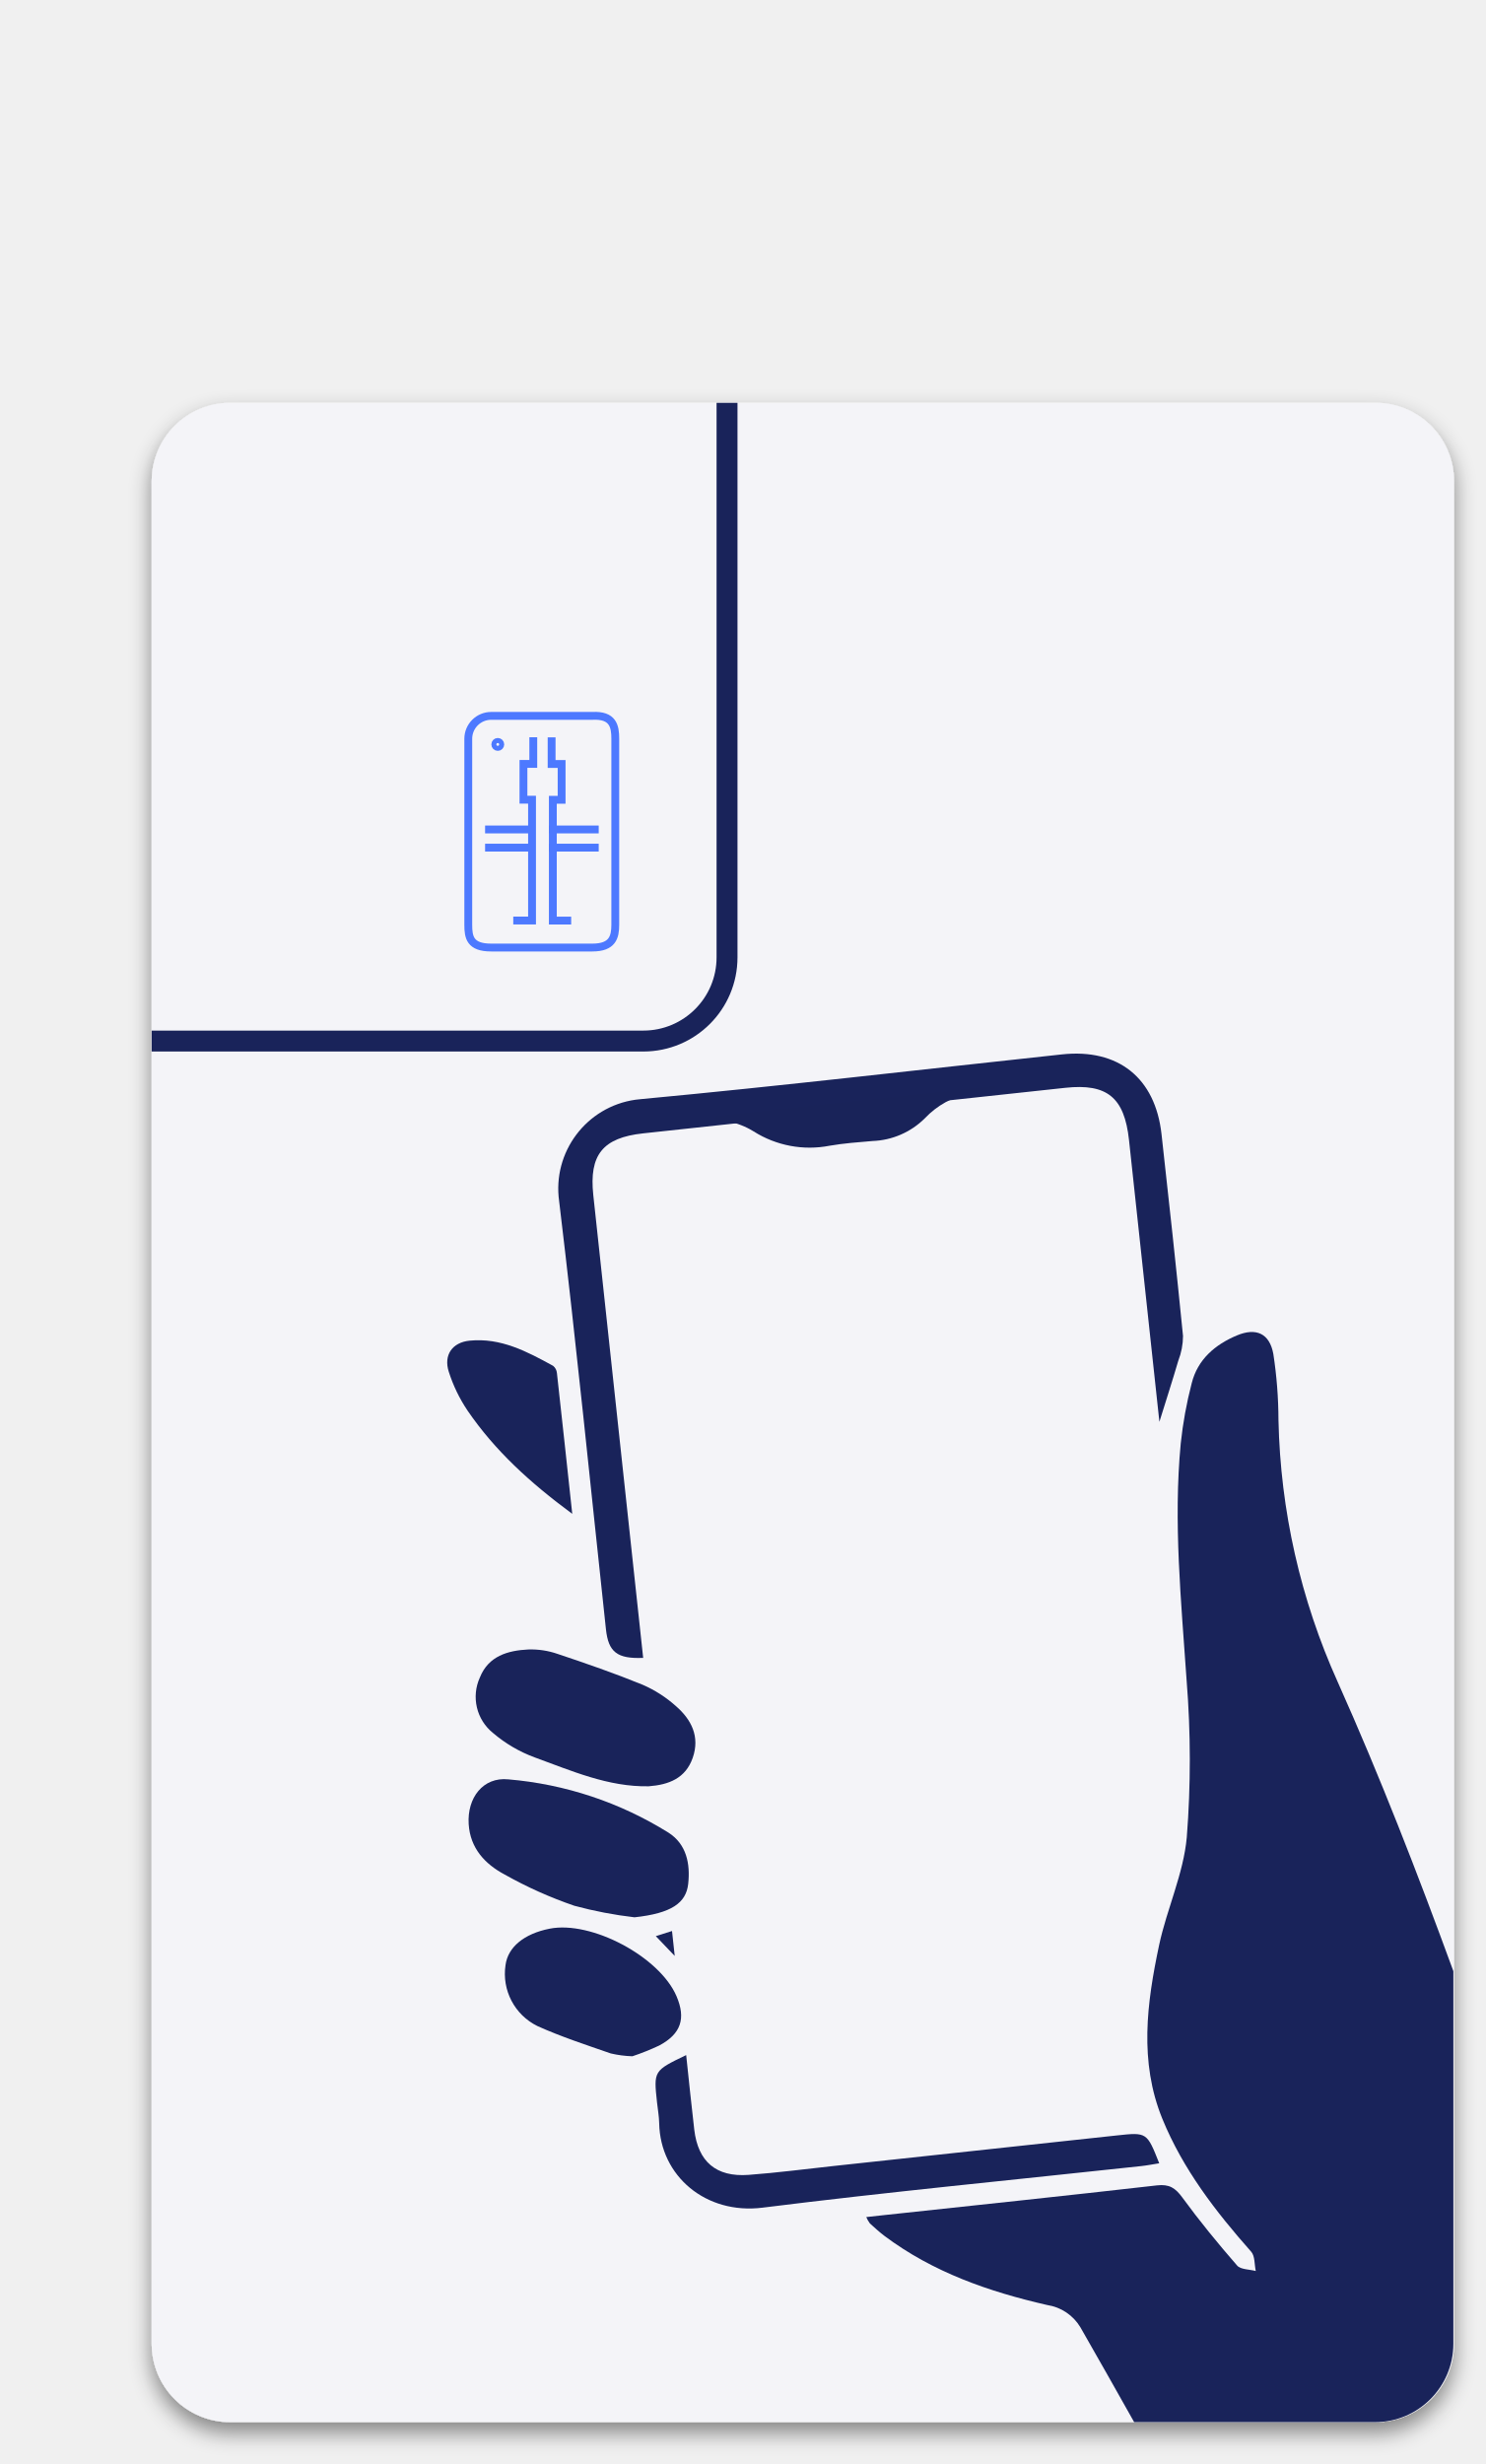
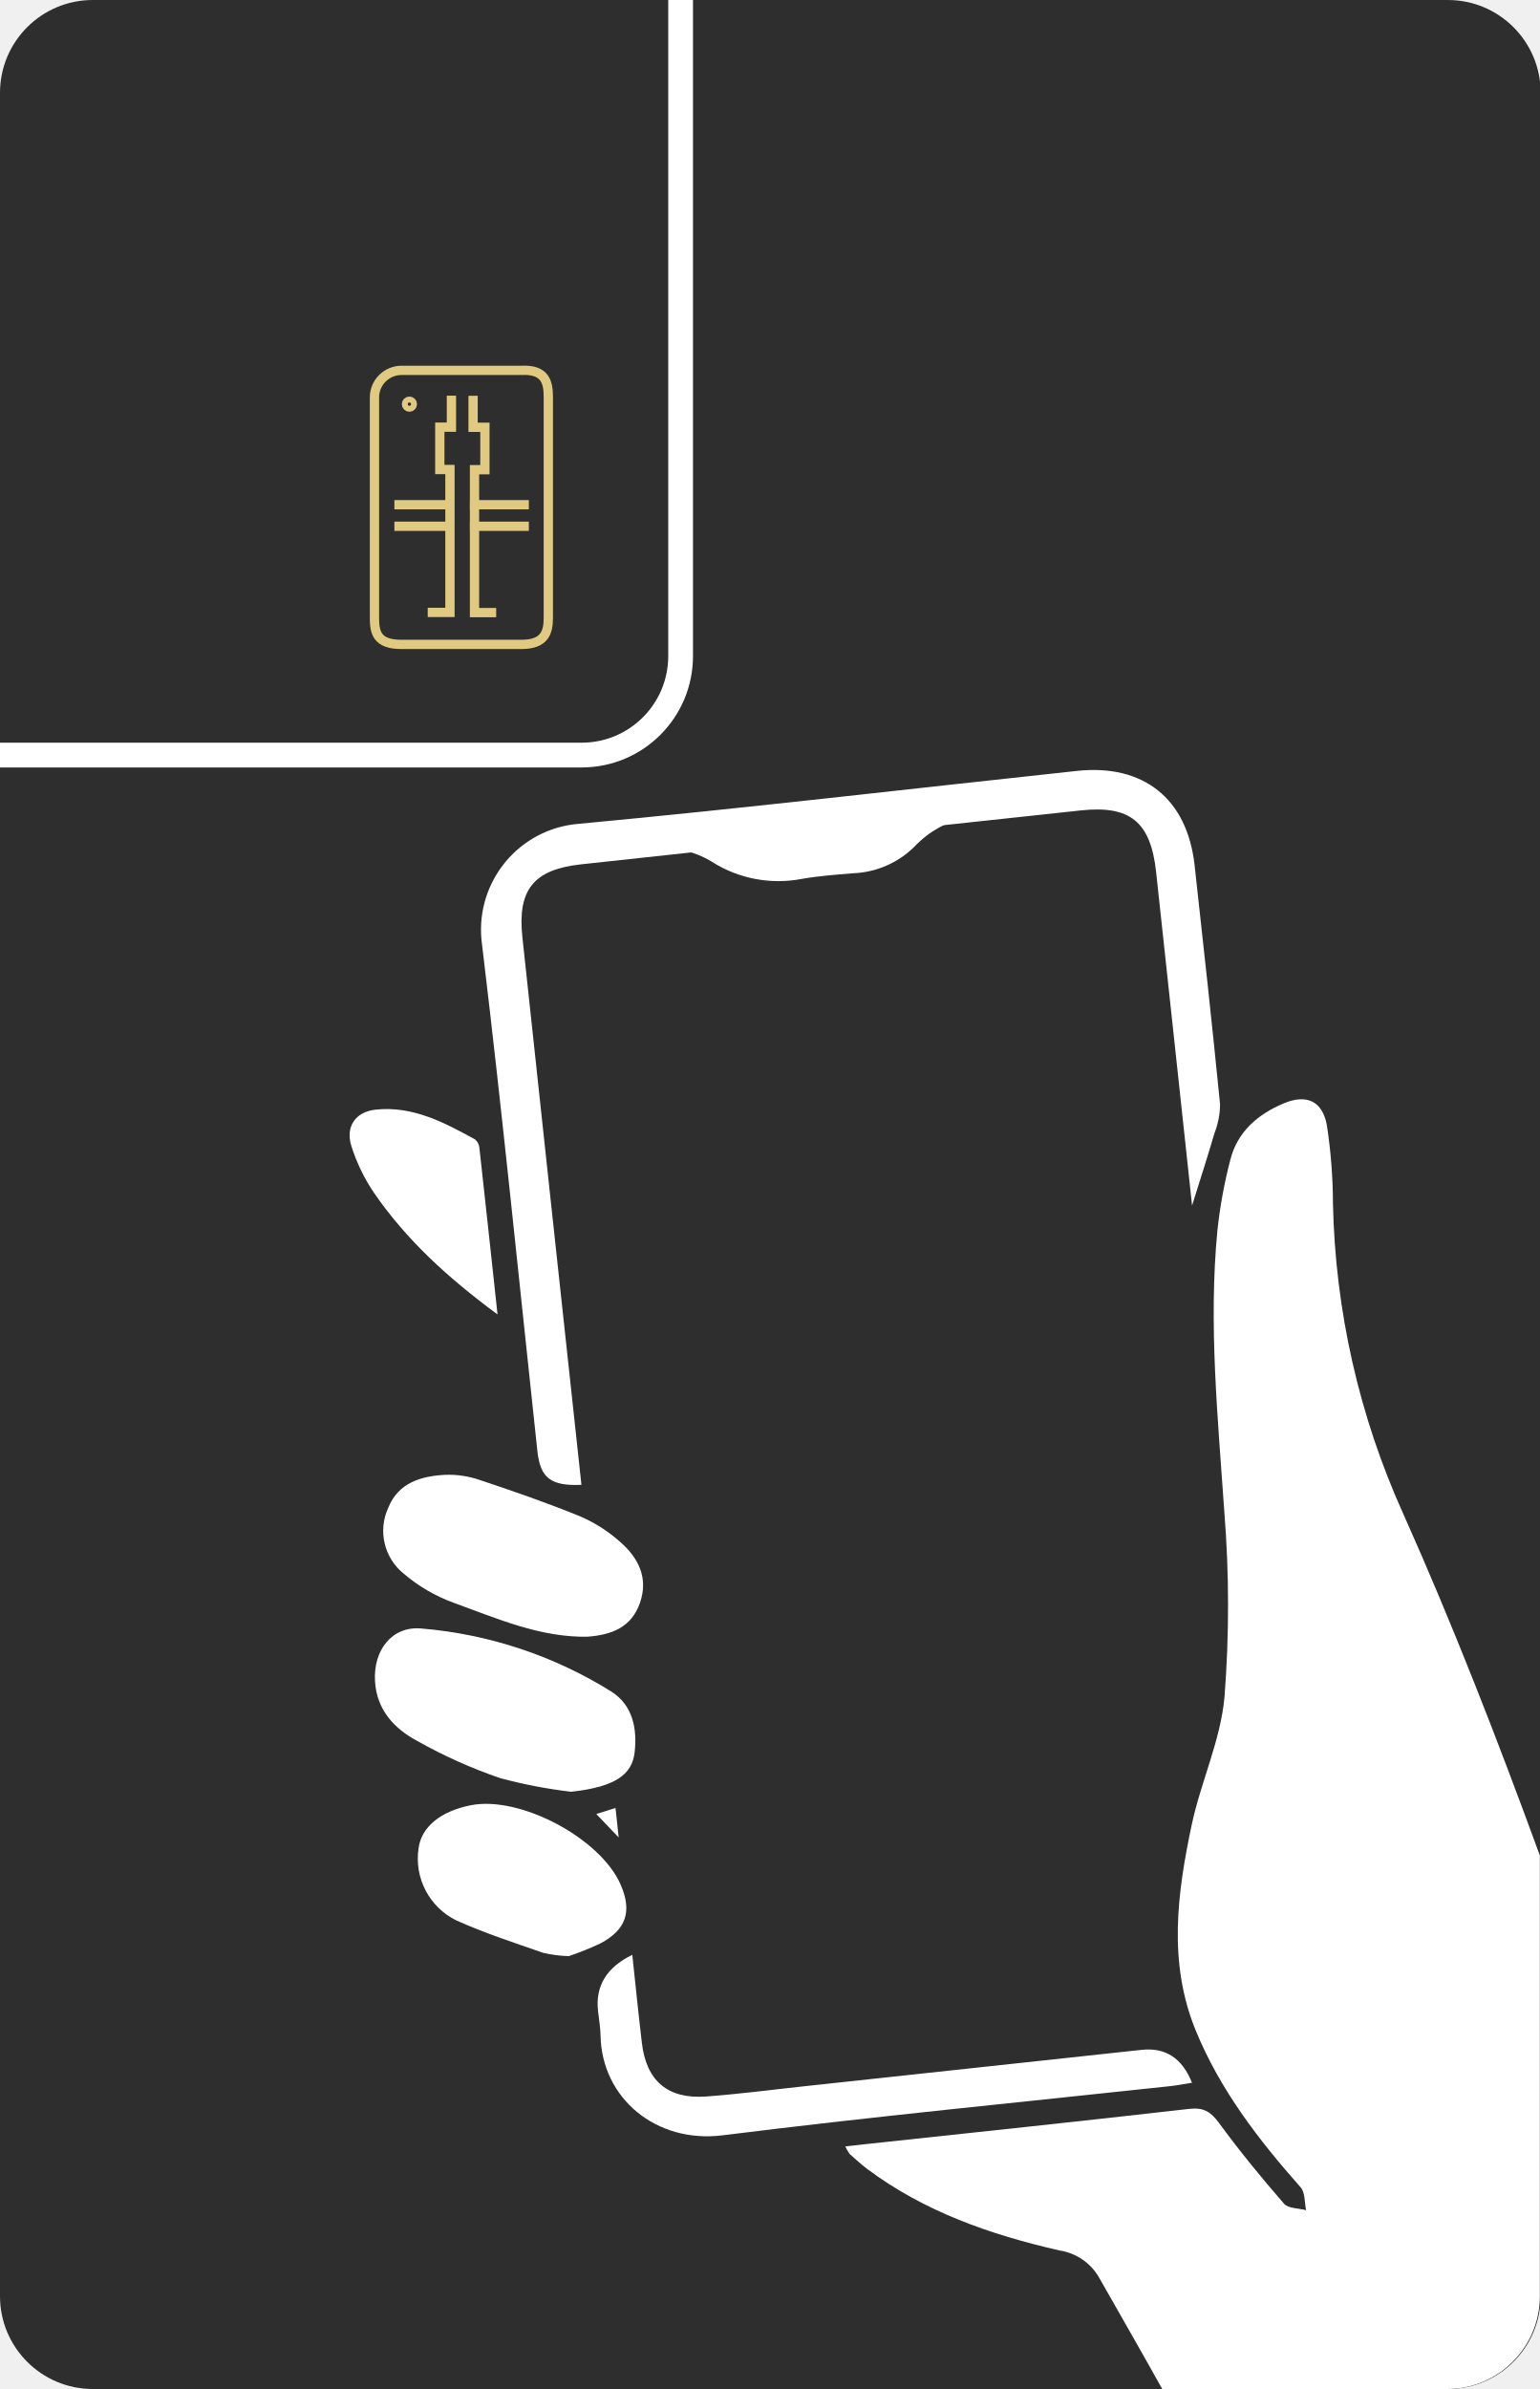
- <svg xmlns="http://www.w3.org/2000/svg" width="284" height="471" viewBox="0 0 284 471">
+ <svg xmlns="http://www.w3.org/2000/svg" id="Layer_1" data-name="Layer 1" viewBox="0 0 248.87 386">
  <defs>
-     <filter id="Rectangle_3" x="23" y="73" width="261" height="398" filterUnits="userSpaceOnUse">
-       <feOffset dy="2" input="SourceAlpha" />
-       <feGaussianBlur stdDeviation="2" result="blur" />
-       <feFlood flood-opacity="0.451" />
-       <feComposite operator="in" in2="blur" />
-       <feComposite in="SourceGraphic" />
-     </filter>
-     <clipPath id="clip-path">
-       <rect id="Rectangle_195" data-name="Rectangle 195" width="192.37" height="262.431" fill="none" />
+     <style>
+       .cls-1, .cls-2, .cls-3 {
+         fill: none;
+       }
+ 
+       .cls-4 {
+         clip-path: url(#clippath);
+       }
+ 
+       .cls-5 {
+         fill: #fff;
+       }
+ 
+       .cls-6 {
+         fill: #2e2e2e;
+       }
+ 
+       .cls-2 {
+         stroke: #fff;
+         stroke-width: 4px;
+       }
+ 
+       .cls-7 {
+         clip-path: url(#clippath-1);
+       }
+ 
+       .cls-8 {
+         clip-path: url(#clippath-2);
+       }
+ 
+       .cls-3 {
+         stroke: #e0ca81;
+         stroke-linecap: square;
+         stroke-miterlimit: 10;
+         stroke-width: 1.5px;
+       }
+     </style>
+     <clipPath id="clippath">
+       <rect class="cls-1" x="56.5" y="123.57" width="192.37" height="262.43" />
    </clipPath>
-     <clipPath id="clip-path-2">
-       <rect id="Rectangle_196" data-name="Rectangle 196" width="53.898" height="10.365" transform="translate(51.143 12.805) rotate(-6.159)" fill="none" />
+     <clipPath id="clippath-1">
+       <rect class="cls-1" x="108.04" y="133.45" width="53.9" height="10.36" transform="translate(-14.09 15.28) rotate(-6.16)" />
    </clipPath>
-     <clipPath id="clip-path-3">
-       <rect id="Rectangle_194" data-name="Rectangle 194" width="141" height="201" fill="none" stroke="#19235a" stroke-width="4" />
+     <clipPath id="clippath-2">
+       <rect class="cls-1" x="-29" y="-77" width="141" height="201" />
    </clipPath>
  </defs>
-   <g id="Group_197" data-name="Group 197" transform="translate(-59 -165)">
-     <g transform="matrix(1, 0, 0, 1, 59, 165)" filter="url(#Rectangle_3)">
-       <rect id="Rectangle_3-2" data-name="Rectangle 3" width="249" height="386" rx="15" transform="translate(29 77)" fill="#f4f4f8" />
+   <g id="Group_204" data-name="Group 204">
+     <rect id="Rectangle_3-2" data-name="Rectangle 3-2" class="cls-6" x="0" width="249" height="386" rx="15" ry="15" />
+     <g id="chip_DRAK_BLUE" data-name="chip DRAK BLUE">
+       <path id="Path_61" data-name="Path 61" class="cls-3" d="M84.26,104.12h-19.37c-4.04,0-4.37-1.97-4.37-4.37v-35.54c0-2.41,1.96-4.36,4.37-4.37h19.36c3.94-.2,4.37,1.97,4.37,4.37v35.54c0,2.4-.54,4.37-4.37,4.37Z" />
+       <path id="Path_62" data-name="Path 62" class="cls-3" d="M76.46,64.7v4.34h1.91v6.85h-1.68v23.09h2.75" />
+       <path id="Path_63" data-name="Path 63" class="cls-3" d="M72.96,64.68v4.34h-1.88v6.84h1.64v23.09h-2.84" />
+       <line id="Line_19" data-name="Line 19" class="cls-3" x1="72.51" y1="81.55" x2="64.49" y2="81.55" />
+       <line id="Line_20" data-name="Line 20" class="cls-3" x1="76.7" y1="81.55" x2="84.72" y2="81.55" />
+       <line id="Line_21" data-name="Line 21" class="cls-3" x1="72.51" y1="85.03" x2="64.49" y2="85.03" />
+       <line id="Line_22" data-name="Line 22" class="cls-3" x1="76.7" y1="85.03" x2="84.72" y2="85.03" />
+       <circle id="Ellipse_3" data-name="Ellipse 3" class="cls-3" cx="66.17" cy="65.3" r=".48" />
    </g>
-     <g id="chip_DRAK_BLUE" data-name="chip DRAK BLUE" transform="translate(44.978 214.94)">
-       <path id="Path_61" data-name="Path 61" d="M127.286,131.185H107.921c-4.045,0-4.371-1.967-4.371-4.371V91.271a4.384,4.384,0,0,1,4.371-4.371h19.365c3.938-.2,4.371,1.967,4.371,4.371v35.544C131.658,129.218,131.119,131.181,127.286,131.185Z" fill="none" stroke="#4d79ff" stroke-linecap="square" stroke-miterlimit="10" stroke-width="1.5" />
-       <path id="Path_62" data-name="Path 62" d="M144.05,99.27v4.34h1.912v6.846h-1.676v23.087h2.754" transform="translate(-24.566 -7.512)" fill="none" stroke="#4d79ff" stroke-linecap="square" stroke-miterlimit="10" stroke-width="1.5" />
-       <path id="Path_63" data-name="Path 63" d="M130.4,99.22v4.344h-1.881v6.842h1.641V133.5H127.32" transform="translate(-14.418 -7.481)" fill="none" stroke="#4d79ff" stroke-linecap="square" stroke-miterlimit="10" stroke-width="1.5" />
-       <line id="Line_19" data-name="Line 19" x1="8.018" transform="translate(107.516 108.613)" fill="none" stroke="#4d79ff" stroke-linecap="square" stroke-miterlimit="10" stroke-width="1.5" />
-       <line id="Line_20" data-name="Line 20" x2="8.018" transform="translate(119.721 108.613)" fill="none" stroke="#4d79ff" stroke-linecap="square" stroke-miterlimit="10" stroke-width="1.5" />
-       <line id="Line_21" data-name="Line 21" x1="8.018" transform="translate(107.516 112.088)" fill="none" stroke="#4d79ff" stroke-linecap="square" stroke-miterlimit="10" stroke-width="1.5" />
-       <line id="Line_22" data-name="Line 22" x2="8.018" transform="translate(119.721 112.088)" fill="none" stroke="#4d79ff" stroke-linecap="square" stroke-miterlimit="10" stroke-width="1.5" />
-       <circle id="Ellipse_3" data-name="Ellipse 3" cx="0.48" cy="0.48" r="0.48" transform="translate(108.712 91.876)" fill="none" stroke="#4d79ff" stroke-linecap="square" stroke-miterlimit="10" stroke-width="1.5" />
-     </g>
-     <g id="Group_84" data-name="Group 84" transform="translate(144.5 365.569)">
+     <g id="Group_84" data-name="Group 84">
      <g id="Group_81" data-name="Group 81">
-         <g id="Group_80" data-name="Group 80" clip-path="url(#clip-path)">
-           <path id="Path_124" data-name="Path 124" d="M192.37,176.231v71.2a15.005,15.005,0,0,1-15,15H131.34c-3.38-6.06-6.84-12.09-10.279-18.13a8.941,8.941,0,0,0-6.351-4.26c-11.12-2.54-21.82-6.25-31.1-13.2-.97-.73-1.88-1.57-2.79-2.39a5.929,5.929,0,0,1-.7-1.22l3.07-.34c17.511-1.88,35.011-3.72,52.511-5.72,2.36-.27,3.509.49,4.85,2.32,3.28,4.49,6.819,8.8,10.47,13,.68.79,2.359.72,3.569,1.05-.27-1.24-.139-2.85-.87-3.68-6.829-7.71-13.06-15.8-16.99-25.41-4.47-10.96-2.97-22.14-.619-33.21,1.479-6.93,4.66-13.63,5.289-20.6a189.8,189.8,0,0,0-.03-29.98c-1.03-15.12-2.569-30.21-1.119-45.37a78.138,78.138,0,0,1,2.089-11.45c1.14-4.56,4.471-7.38,8.62-9.13,3.711-1.56,6.28-.39,6.991,3.55a84.759,84.759,0,0,1,.979,12.63,128.367,128.367,0,0,0,11.33,50.06c8.1,18.1,15.29,36.64,22.11,55.28" fill="#19235a" />
-           <path id="Path_125" data-name="Path 125" d="M136.165,71.22l-.434-4.023q-2.689-24.942-5.381-49.885c-.88-8.09-4.176-10.8-12.147-9.946Q77.826,11.7,37.455,16.077c-7.716.833-10.349,4.109-9.524,11.8q4.531,42.24,9.107,84.475l.43,3.986c-4.983.207-6.648-1.106-7.119-5.469-2.942-27.27-5.664-54.565-8.944-81.8A17.18,17.18,0,0,1,36,9.646c.37-.053.743-.093,1.116-.122C63.952,7.011,90.733,3.859,117.539.981c10.768-1.156,17.829,4.483,19.031,15.24,1.435,12.854,2.834,25.713,4.11,38.584a13.211,13.211,0,0,1-.9,4.72c-1.077,3.687-2.263,7.341-3.616,11.695" fill="#19235a" />
-           <path id="Path_126" data-name="Path 126" d="M35.809,165.929a79.017,79.017,0,0,1-11.5-2.207,80.342,80.342,0,0,1-13.363-5.99c-3.742-2-6.557-5.023-6.84-9.638C3.8,143.1,6.84,139.07,11.68,139.561a68.7,68.7,0,0,1,30.649,10.2c3.426,2.2,4.168,5.944,3.744,9.791-.4,3.612-3.154,5.614-10.264,6.377" fill="#19235a" />
-           <path id="Path_127" data-name="Path 127" d="M38.535,140.884c-7.756.147-14.743-2.958-21.807-5.522a26.269,26.269,0,0,1-7.948-4.648,8.88,8.88,0,0,1-2.529-10.637c1.647-4.11,5.343-5.146,9.252-5.345a15.53,15.53,0,0,1,5.562.836c5.483,1.831,10.957,3.725,16.3,5.907a23.593,23.593,0,0,1,6.4,4.114c2.927,2.557,4.576,5.8,3.184,9.83-1.367,3.957-4.583,5.171-8.422,5.465" fill="#19235a" />
-           <path id="Path_128" data-name="Path 128" d="M45.689,192.269c.535,4.956,1,9.608,1.547,14.251.721,6.127,4.178,9.1,10.377,8.645,5.437-.4,10.852-1.115,16.276-1.7l54.126-5.838c5.762-.622,5.762-.622,8.115,5.322-1.192.187-2.326.414-3.471.537-24.135,2.614-48.295,4.933-72.373,7.945-10.844,1.355-19.556-6.048-19.755-16.119-.024-1.331-.271-2.658-.414-3.988-.656-6.059-.656-6.059,5.572-9.056" fill="#19235a" />
-           <path id="Path_129" data-name="Path 129" d="M35.4,192.492a20.893,20.893,0,0,1-4.128-.54c-4.713-1.637-9.481-3.188-14.02-5.234a11.128,11.128,0,0,1-6.1-11.662c.455-3.432,3.544-5.981,8.429-6.951,7.978-1.579,21.027,5.353,24.259,12.9,1.83,4.272.866,7.207-3.306,9.434a47.393,47.393,0,0,1-5.135,2.057" fill="#19235a" />
-           <path id="Path_130" data-name="Path 130" d="M23.9,88.8c-8.08-5.959-14.793-12.106-20-19.715A29.115,29.115,0,0,1,.3,61.638c-1.022-3.185.673-5.6,3.968-5.934,5.95-.606,11,2.074,15.988,4.815a1.99,1.99,0,0,1,.722,1.38c.974,8.7,1.9,17.412,2.929,26.9" fill="#19235a" />
-           <path id="Path_131" data-name="Path 131" d="M42.984,168.548l.514,4.763-3.616-3.783Z" fill="#19235a" />
+         <g class="cls-4">
+           <g id="Group_80" data-name="Group 80">
+             <path id="Path_124" data-name="Path 124" class="cls-5" d="M248.87,299.8v71.2c0,8.28-6.72,15-15,15h-46.03c-3.38-6.06-6.84-12.09-10.28-18.13-1.37-2.3-3.7-3.86-6.35-4.26-11.12-2.54-21.82-6.25-31.1-13.2-.97-.73-1.88-1.57-2.79-2.39-.28-.38-.52-.79-.7-1.22l3.07-.34c17.51-1.88,35.01-3.72,52.51-5.72,2.36-.27,3.51,.49,4.85,2.32,3.28,4.49,6.82,8.8,10.47,13,.68,.79,2.36,.72,3.57,1.05-.27-1.24-.14-2.85-.87-3.68-6.83-7.71-13.06-15.8-16.99-25.41-4.47-10.96-2.97-22.14-.62-33.21,1.48-6.93,4.66-13.63,5.29-20.6,.78-9.98,.77-20-.03-29.98-1.03-15.12-2.57-30.21-1.12-45.37,.41-3.86,1.11-7.69,2.09-11.45,1.14-4.56,4.47-7.38,8.62-9.13,3.71-1.56,6.28-.39,6.99,3.55,.64,4.18,.97,8.4,.98,12.63,.37,17.28,4.22,34.31,11.33,50.06,8.1,18.1,15.29,36.64,22.11,55.28" />
+             <path id="Path_125" data-name="Path 125" class="cls-5" d="M192.66,194.79l-.43-4.02c-1.79-16.63-3.59-33.26-5.38-49.88-.88-8.09-4.18-10.8-12.15-9.95-26.92,2.89-53.83,5.79-80.75,8.71-7.72,.83-10.35,4.11-9.52,11.8,3.02,28.16,6.06,56.32,9.11,84.47l.43,3.99c-4.98,.21-6.65-1.11-7.12-5.47-2.94-27.27-5.66-54.56-8.94-81.8-1.33-9.39,5.2-18.09,14.59-19.42,.37-.05,.74-.09,1.12-.12,26.84-2.51,53.62-5.67,80.42-8.54,10.77-1.16,17.83,4.48,19.03,15.24,1.43,12.85,2.83,25.71,4.11,38.58,0,1.62-.31,3.21-.9,4.72-1.08,3.69-2.26,7.34-3.62,11.69" />
+             <path id="Path_126" data-name="Path 126" class="cls-5" d="M92.31,289.5c-3.88-.45-7.73-1.19-11.5-2.21-4.63-1.59-9.1-3.59-13.36-5.99-3.74-2-6.56-5.02-6.84-9.64-.31-4.99,2.73-9.02,7.57-8.53,10.88,.92,21.39,4.41,30.65,10.2,3.43,2.2,4.17,5.94,3.74,9.79-.4,3.61-3.15,5.61-10.26,6.38" />
+             <path id="Path_127" data-name="Path 127" class="cls-5" d="M95.03,264.45c-7.76,.15-14.74-2.96-21.81-5.52-2.9-1.07-5.59-2.64-7.95-4.65-3.18-2.54-4.23-6.93-2.53-10.64,1.65-4.11,5.34-5.15,9.25-5.35,1.89-.06,3.77,.22,5.56,.84,5.48,1.83,10.96,3.72,16.3,5.91,2.34,1.02,4.5,2.41,6.4,4.11,2.93,2.56,4.58,5.8,3.18,9.83-1.37,3.96-4.58,5.17-8.42,5.46" />
+             <path id="Path_128" data-name="Path 128" class="cls-5" d="M102.19,315.84c.53,4.96,1,9.61,1.55,14.25,.72,6.13,4.18,9.1,10.38,8.65,5.44-.4,10.85-1.12,16.28-1.7l54.13-5.84q5.76-.62,8.12,5.32c-1.19,.19-2.33,.41-3.47,.54-24.14,2.61-48.29,4.93-72.37,7.95-10.84,1.35-19.56-6.05-19.75-16.12-.02-1.33-.27-2.66-.41-3.99q-.66-6.06,5.57-9.06" />
+             <path id="Path_129" data-name="Path 129" class="cls-5" d="M91.9,316.06c-1.39-.04-2.77-.22-4.13-.54-4.71-1.64-9.48-3.19-14.02-5.23-4.36-2.14-6.83-6.86-6.1-11.66,.45-3.43,3.54-5.98,8.43-6.95,7.98-1.58,21.03,5.35,24.26,12.9,1.83,4.27,.87,7.21-3.31,9.43-1.67,.79-3.38,1.47-5.14,2.06" />
+             <path id="Path_130" data-name="Path 130" class="cls-5" d="M80.4,212.37c-8.08-5.96-14.79-12.11-20-19.71-1.55-2.3-2.76-4.81-3.6-7.45-1.02-3.19,.67-5.6,3.97-5.93,5.95-.61,11,2.07,15.99,4.81,.42,.34,.68,.84,.72,1.38,.97,8.7,1.9,17.41,2.93,26.9" />
+             <path id="Path_131" data-name="Path 131" class="cls-5" d="M99.48,292.12l.51,4.76-3.62-3.78,3.1-.98Z" />
+           </g>
        </g>
      </g>
      <g id="Group_83" data-name="Group 83">
-         <g id="Group_82" data-name="Group 82" clip-path="url(#clip-path-2)">
-           <path id="Path_132" data-name="Path 132" d="M29.32,23.455A14.332,14.332,0,0,1,39.66,7.591a18,18,0,0,1,3.387-.578C64.064,4.734,85.1,2.627,106.092.128a15.258,15.258,0,0,1,17.087,13.177q.046.358.076.718c.15,1.447-91.569,31.545-93.935,9.432m86.514-9.534c-.407-3.774-3.211-6.743-6.728-6.6-6.459.258-12.89.7-17.826,5.914A14.952,14.952,0,0,1,81.3,17.539c-2.736.232-5.488.434-8.188.9a19.993,19.993,0,0,1-14.5-2.721,14.613,14.613,0,0,0-10.3-1.976,27.961,27.961,0,0,1-4,.424c-5.543.083-8.322,4.3-7.746,9.479,4.838,43.643,80.711,3.617,79.257-9.726" fill="#192359" />
+         <g class="cls-7">
+           <g id="Group_82" data-name="Group 82">
+             <path id="Path_132" data-name="Path 132" class="cls-5" d="M85.82,147.02c-1.03-7.14,3.39-13.93,10.34-15.86,1.11-.3,2.24-.49,3.39-.58,21.02-2.28,42.05-4.39,63.05-6.89,8.36-1.08,16.01,4.82,17.09,13.18,.03,.24,.06,.48,.08,.72,.15,1.45-91.57,31.55-93.93,9.43m86.51-9.53c-.41-3.77-3.21-6.74-6.73-6.6-6.46,.26-12.89,.7-17.83,5.91-2.67,2.64-6.23,4.17-9.98,4.3-2.74,.23-5.49,.43-8.19,.9-5,.97-10.19,0-14.5-2.72-3.07-1.91-6.74-2.61-10.3-1.98-1.32,.24-2.66,.38-4,.42-5.54,.08-8.32,4.3-7.75,9.48,4.84,43.64,80.71,3.62,79.26-9.73" />
+           </g>
        </g>
      </g>
    </g>
-     <g id="Group_79" data-name="Group 79" transform="translate(59 165)">
-       <g id="Group_78" data-name="Group 78" clip-path="url(#clip-path-3)">
-         <path id="Path_123" data-name="Path 123" d="M139,77V183a16,16,0,0,1-16,16H29" fill="none" stroke="#19235a" stroke-width="4" />
+     <g id="Group_79" data-name="Group 79">
+       <g class="cls-8">
+         <g id="Group_78" data-name="Group 78">
+           <path id="Path_123" data-name="Path 123" class="cls-2" d="M110,0V106c0,8.84-7.16,16-16,16H0" />
+         </g>
      </g>
    </g>
  </g>
</svg>
